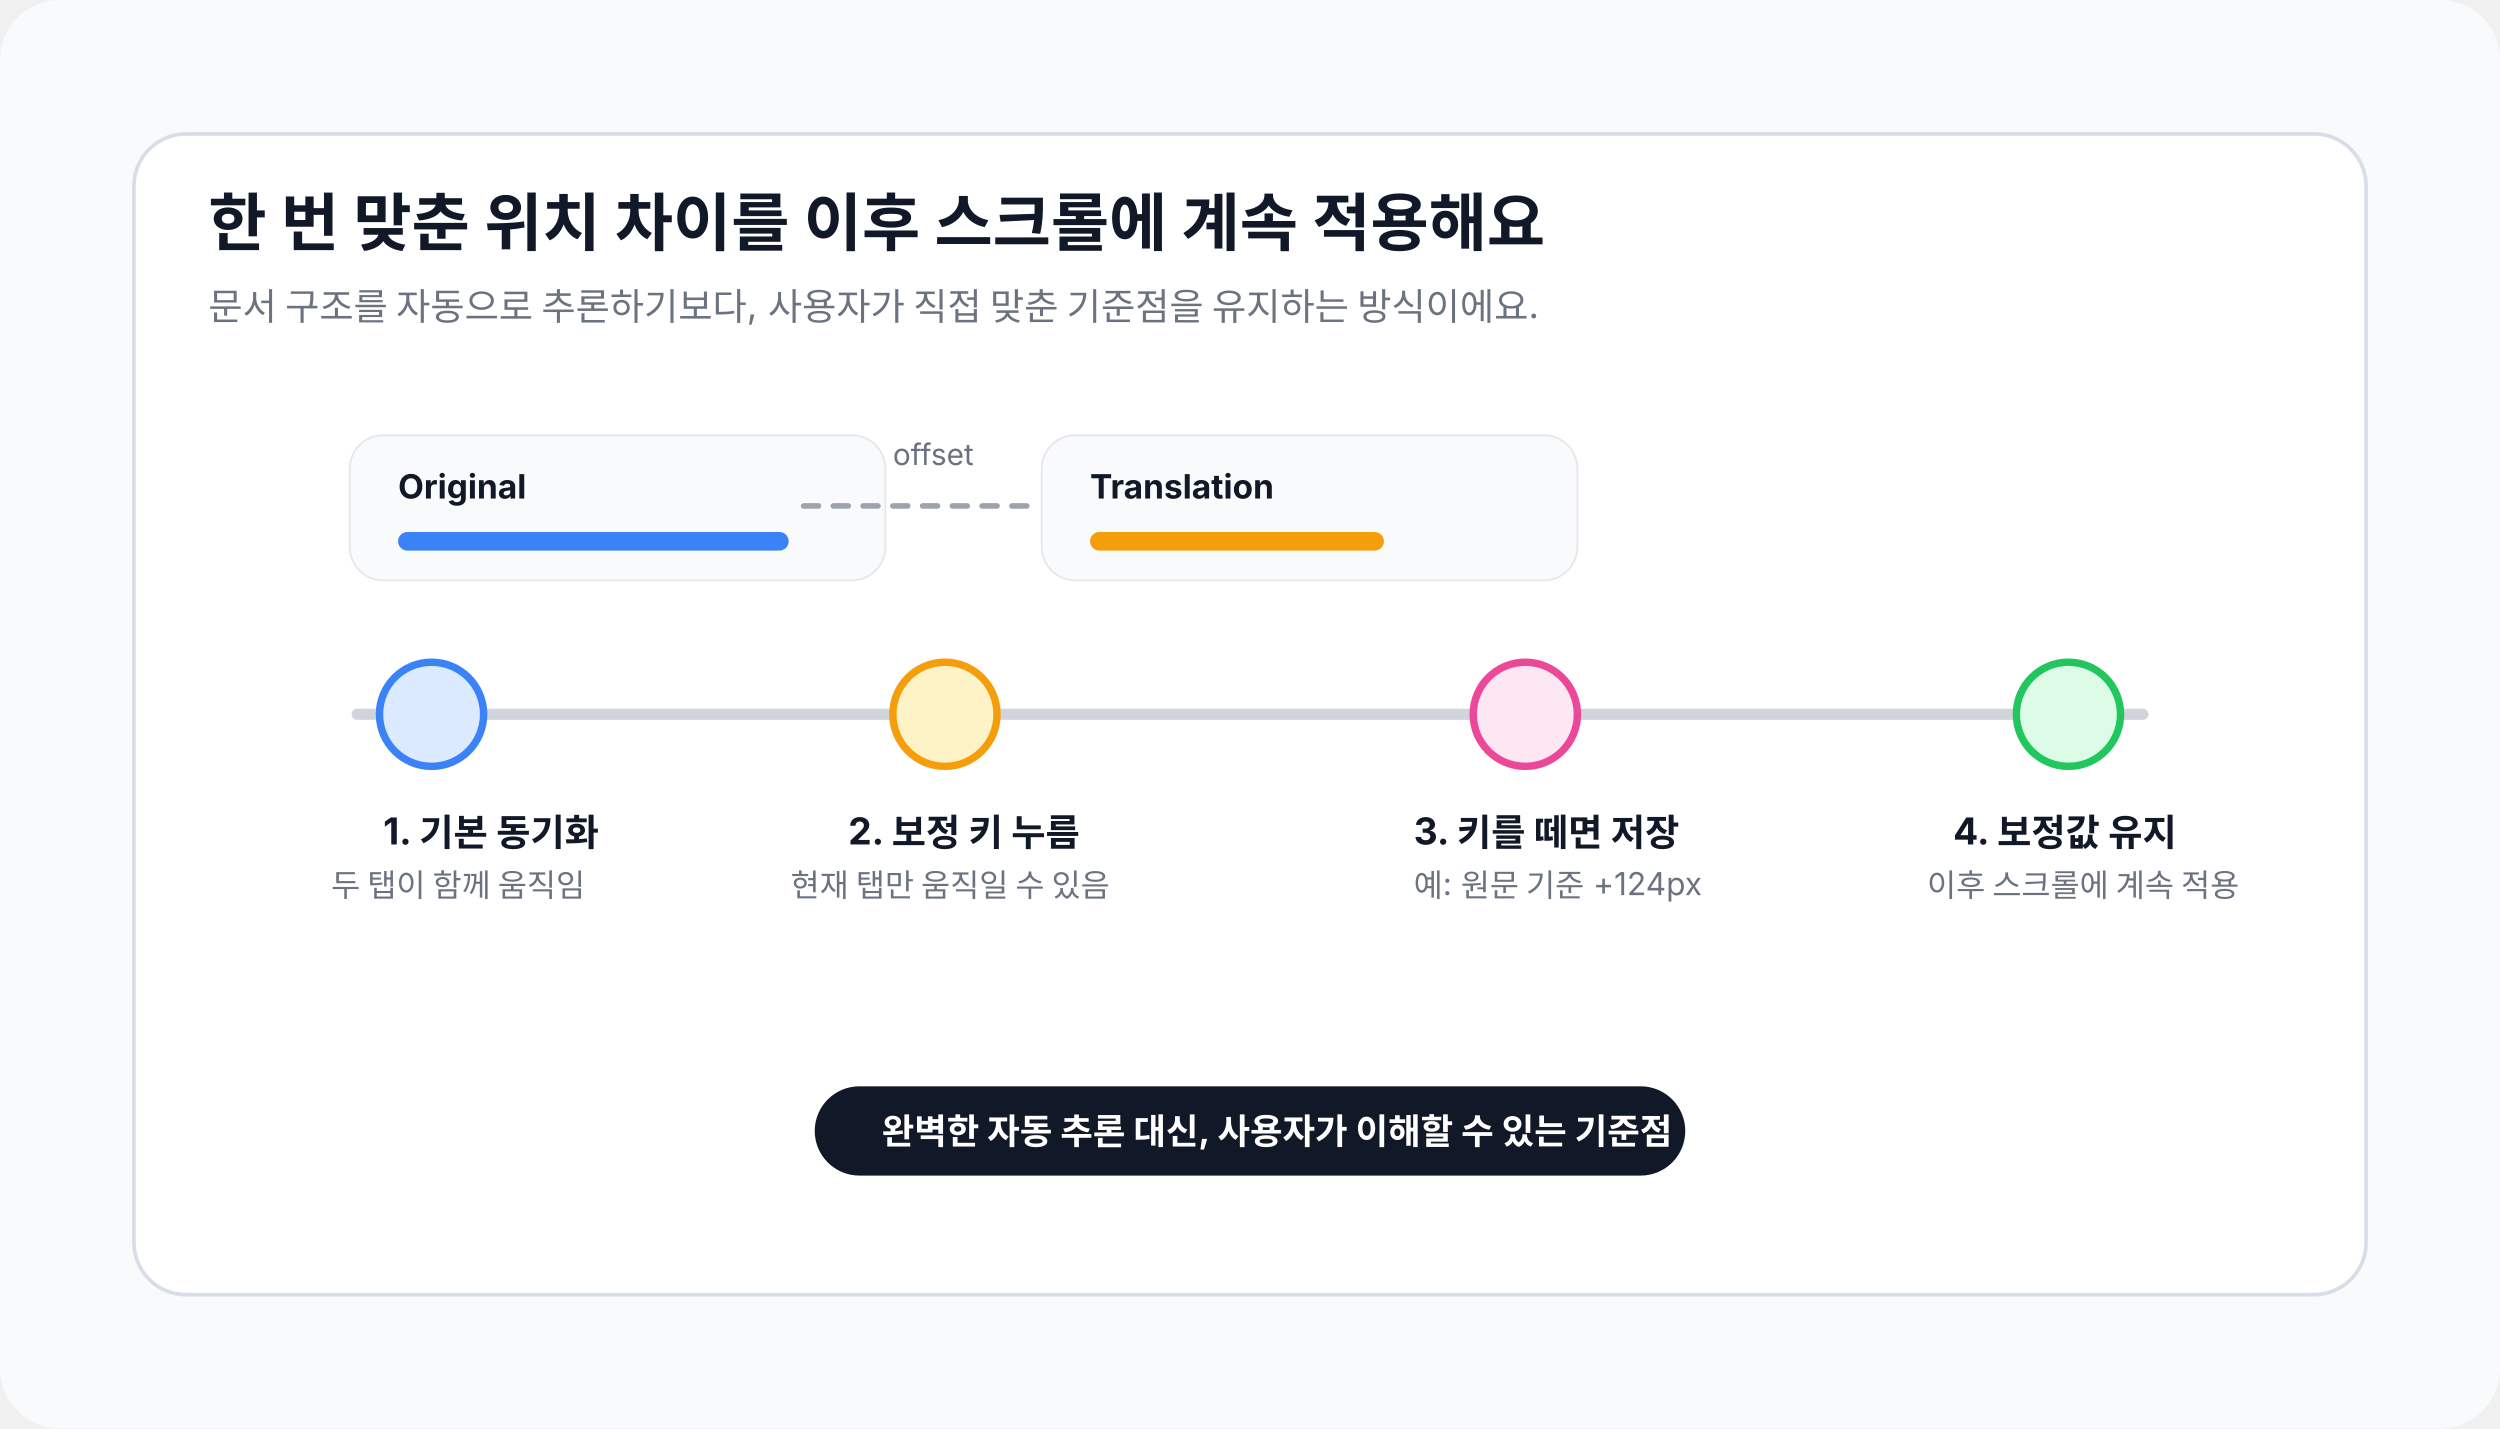
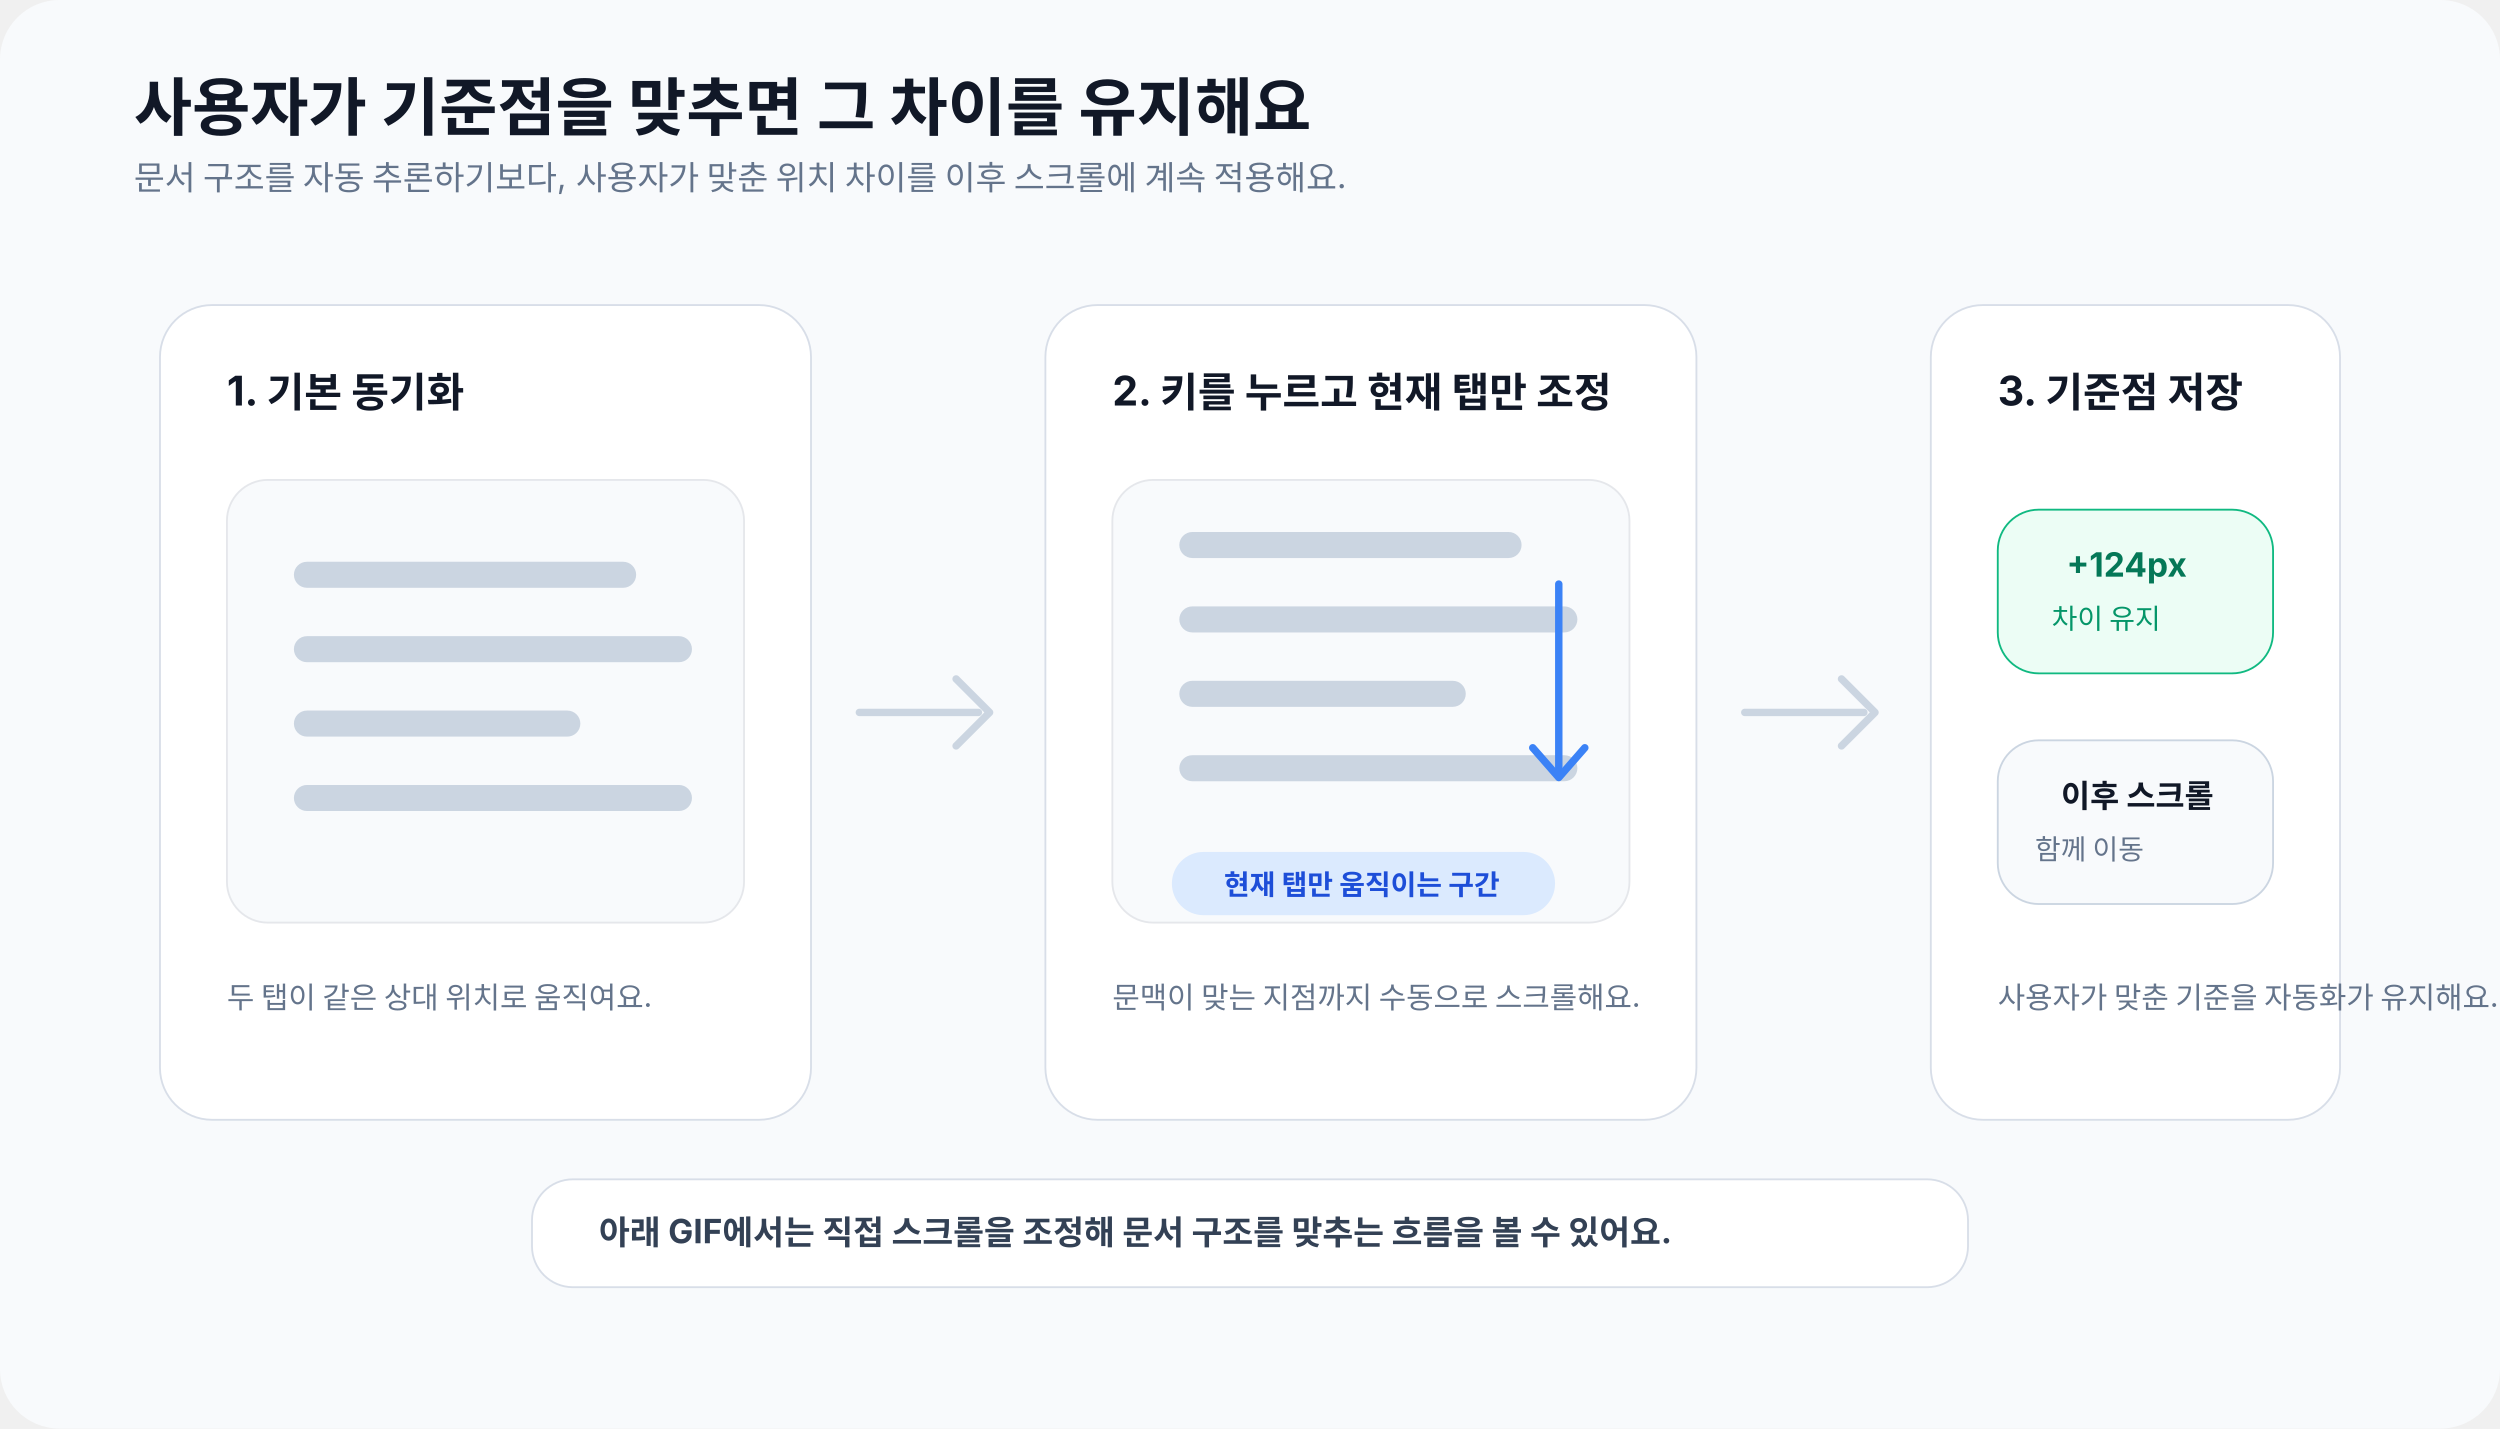
<svg xmlns="http://www.w3.org/2000/svg" width="1344" height="768" viewBox="0 0 1344 768" fill="none">
  <rect width="1344" height="768" rx="32" fill="#F8FAFC" />
-   <rect x="72" y="72" width="1200" height="624" rx="28" fill="white" stroke="#D8DEE8" stroke-width="2" />
-   <text x="112" y="132" fill="#111827" font-family="Inter, Apple SD Gothic Neo, sans-serif" font-size="34" font-weight="700">한 번 맞춘 위치 차이를 이후 스크롤에 계속 적용해요</text>
-   <text x="112" y="172" fill="#6B7280" font-family="Inter, Apple SD Gothic Neo, sans-serif" font-size="20">문서 구조를 자동으로 추론하기보다, 사용자가 직접 맞춘 기준점을 유지하는 방식이에요.</text>
-   <line x1="192" y1="384" x2="1152" y2="384" stroke="#D1D5DB" stroke-width="6" stroke-linecap="round" />
+   <text x="72" y="70" fill="#111827" font-family="Inter, Apple SD Gothic Neo, sans-serif" font-size="34" font-weight="700">사용자가 기준점을 맞추면 그 차이를 유지해요</text>
+   <text x="72" y="102" fill="#64748B" font-family="Inter, Apple SD Gothic Neo, sans-serif" font-size="18">문서 구조를 자동 추론하기보다, 사용자가 맞춘 위치 차이를 이후 스크롤에 계속 적용해요.</text>
  <g font-family="Inter, Apple SD Gothic Neo, sans-serif">
-     <circle cx="232" cy="384" r="28" fill="#DBEAFE" stroke="#3B82F6" stroke-width="4" />
-     <text x="206" y="454" fill="#111827" font-size="20" font-weight="700">1. 기본 동기화</text>
-     <text x="178" y="482" fill="#6B7280" font-size="17">두 탭이 함께 움직임</text>
-     <circle cx="508" cy="384" r="28" fill="#FEF3C7" stroke="#F59E0B" stroke-width="4" />
-     <text x="456" y="454" fill="#111827" font-size="20" font-weight="700">2. 보정 키 누름</text>
-     <text x="425" y="482" fill="#6B7280" font-size="17">현재 탭만 움직일 수 있음</text>
-     <circle cx="820" cy="384" r="28" fill="#FCE7F3" stroke="#EC4899" stroke-width="4" />
-     <text x="760" y="454" fill="#111827" font-size="20" font-weight="700">3. 키를 떼면 저장</text>
-     <text x="760" y="482" fill="#6B7280" font-size="17">예: 원문 기준 +124px</text>
-     <circle cx="1112" cy="384" r="28" fill="#DCFCE7" stroke="#22C55E" stroke-width="4" />
-     <text x="1050" y="454" fill="#111827" font-size="20" font-weight="700">4. 보정값 유지</text>
-     <text x="1036" y="482" fill="#6B7280" font-size="17">이후 스크롤에 계속 적용</text>
+     <rect x="86" y="164" width="350" height="438" rx="28" fill="white" stroke="#D8DEE8" />
+     <text x="122" y="218" fill="#111827" font-size="22" font-weight="700">1. 기본 동기화</text>
+     <rect x="122" y="258" width="278" height="238" rx="22" fill="#F8FAFC" stroke="#E5E7EB" />
+     <rect x="158" y="302" width="184" height="14" rx="7" fill="#CBD5E1" />
+     <rect x="158" y="342" width="214" height="14" rx="7" fill="#CBD5E1" />
+     <rect x="158" y="382" width="154" height="14" rx="7" fill="#CBD5E1" />
+     <rect x="158" y="422" width="214" height="14" rx="7" fill="#CBD5E1" />
+     <text x="122" y="542" fill="#64748B" font-size="16">두 탭이 같은 상대 위치로 움직여요.</text>
+     <path d="M462 383H526" stroke="#CBD5E1" stroke-width="4" stroke-linecap="round" />
+     <path d="M514 365L532 383L514 401" stroke="#CBD5E1" stroke-width="4" stroke-linecap="round" stroke-linejoin="round" />
+     <rect x="562" y="164" width="350" height="438" rx="28" fill="white" stroke="#D8DEE8" />
+     <text x="598" y="218" fill="#111827" font-size="22" font-weight="700">2. 키를 누르고 현재 탭만 조정</text>
+     <rect x="598" y="258" width="278" height="238" rx="22" fill="#F8FAFC" stroke="#E5E7EB" />
+     <rect x="634" y="286" width="184" height="14" rx="7" fill="#CBD5E1" />
+     <rect x="634" y="326" width="214" height="14" rx="7" fill="#CBD5E1" />
+     <rect x="634" y="366" width="154" height="14" rx="7" fill="#CBD5E1" />
+     <rect x="634" y="406" width="214" height="14" rx="7" fill="#CBD5E1" />
+     <path d="M838 314V414" stroke="#3B82F6" stroke-width="4" stroke-linecap="round" />
+     <path d="M824 402L838 418L852 402" stroke="#3B82F6" stroke-width="4" stroke-linecap="round" stroke-linejoin="round" />
+     <rect x="630" y="458" width="206" height="34" rx="17" fill="#DBEAFE" />
+     <text x="658" y="481" fill="#1D4ED8" font-size="15" font-weight="700">현재 탭만 움직이는 구간</text>
+     <text x="598" y="542" fill="#64748B" font-size="16">문맥이 맞는 지점까지 수동으로 스크롤해요.</text>
+     <path d="M938 383H1002" stroke="#CBD5E1" stroke-width="4" stroke-linecap="round" />
+     <path d="M990 365L1008 383L990 401" stroke="#CBD5E1" stroke-width="4" stroke-linecap="round" stroke-linejoin="round" />
+     <rect x="1038" y="164" width="220" height="438" rx="28" fill="white" stroke="#D8DEE8" />
+     <text x="1074" y="218" fill="#111827" font-size="22" font-weight="700">3. 기준점 저장</text>
+     <rect x="1074" y="274" width="148" height="88" rx="22" fill="#ECFDF5" stroke="#10B981" />
+     <text x="1111" y="310" fill="#047857" font-size="18" font-weight="700">+124px</text>
+     <text x="1103" y="338" fill="#059669" font-size="15">차이 유지</text>
+     <rect x="1074" y="398" width="148" height="88" rx="22" fill="#F8FAFC" stroke="#CBD5E1" />
+     <text x="1108" y="434" fill="#111827" font-size="17" font-weight="700">이후 스크롤</text>
+     <text x="1094" y="462" fill="#64748B" font-size="15">함께 이동</text>
+     <text x="1074" y="542" fill="#64748B" font-size="16">사용자가 맞춘 기준을 자동화가 유지해요.</text>
  </g>
-   <rect x="188" y="234" width="288" height="78" rx="18" fill="#F9FAFB" stroke="#E5E7EB" />
-   <text x="214" y="268" fill="#111827" font-family="Inter, Apple SD Gothic Neo, sans-serif" font-size="18" font-weight="700">Original</text>
-   <rect x="214" y="286" width="210" height="10" rx="5" fill="#3B82F6" />
-   <rect x="560" y="234" width="288" height="78" rx="18" fill="#F9FAFB" stroke="#E5E7EB" />
-   <text x="586" y="268" fill="#111827" font-family="Inter, Apple SD Gothic Neo, sans-serif" font-size="18" font-weight="700">Translation</text>
-   <rect x="586" y="286" width="158" height="10" rx="5" fill="#F59E0B" />
-   <path d="M432 272H558" stroke="#9CA3AF" stroke-width="3" stroke-linecap="round" stroke-dasharray="8 8" />
-   <text x="480" y="250" fill="#6B7280" font-family="Inter, sans-serif" font-size="16">offset</text>
-   <rect x="438" y="584" width="468" height="48" rx="24" fill="#111827" />
-   <text x="474" y="615" fill="white" font-family="Inter, Apple SD Gothic Neo, sans-serif" font-size="19" font-weight="700">완벽한 자동 추론 대신, 사용자가 이해할 수 있는 기준점</text>
+   <rect x="286" y="634" width="772" height="58" rx="22" fill="white" stroke="#D8DEE8" />
+   <text x="322" y="669" fill="#334155" font-family="Inter, Apple SD Gothic Neo, sans-serif" font-size="18" font-weight="700">아래 GIF에서는 직접 스크롤을 조정해 문서 구조를 맞추는 흐름을 볼 수 있어요.</text>
</svg>
